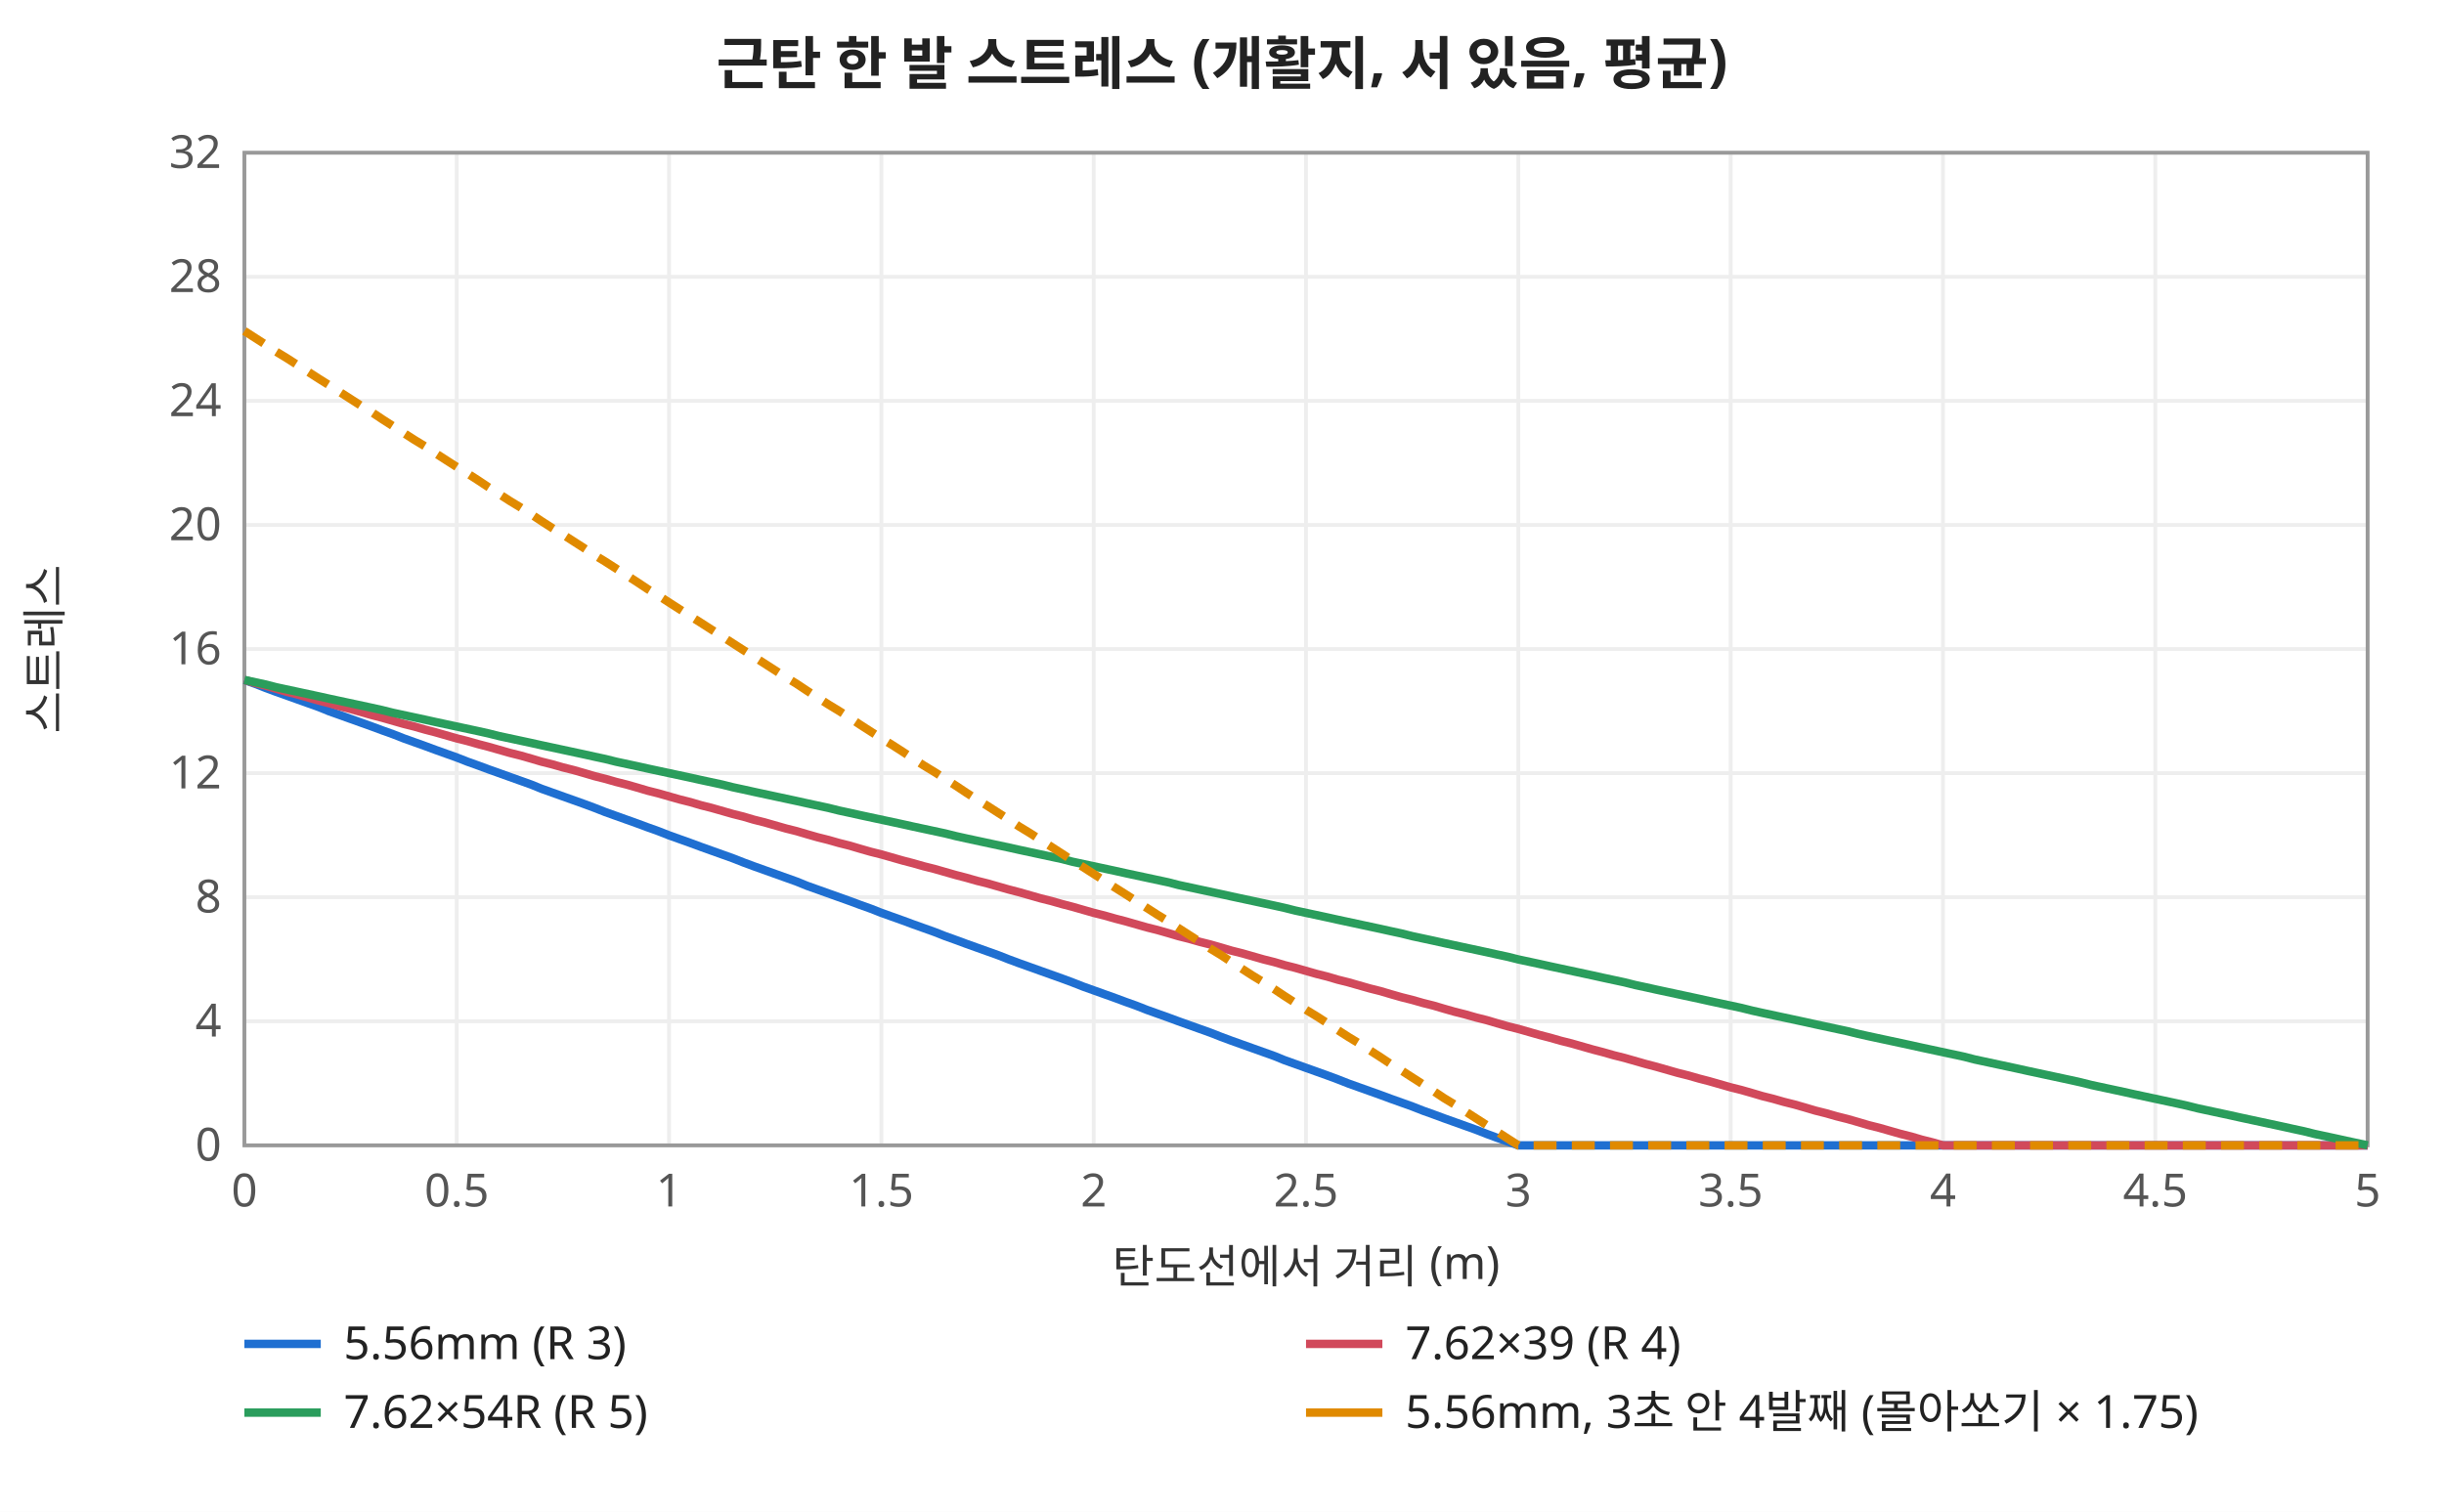
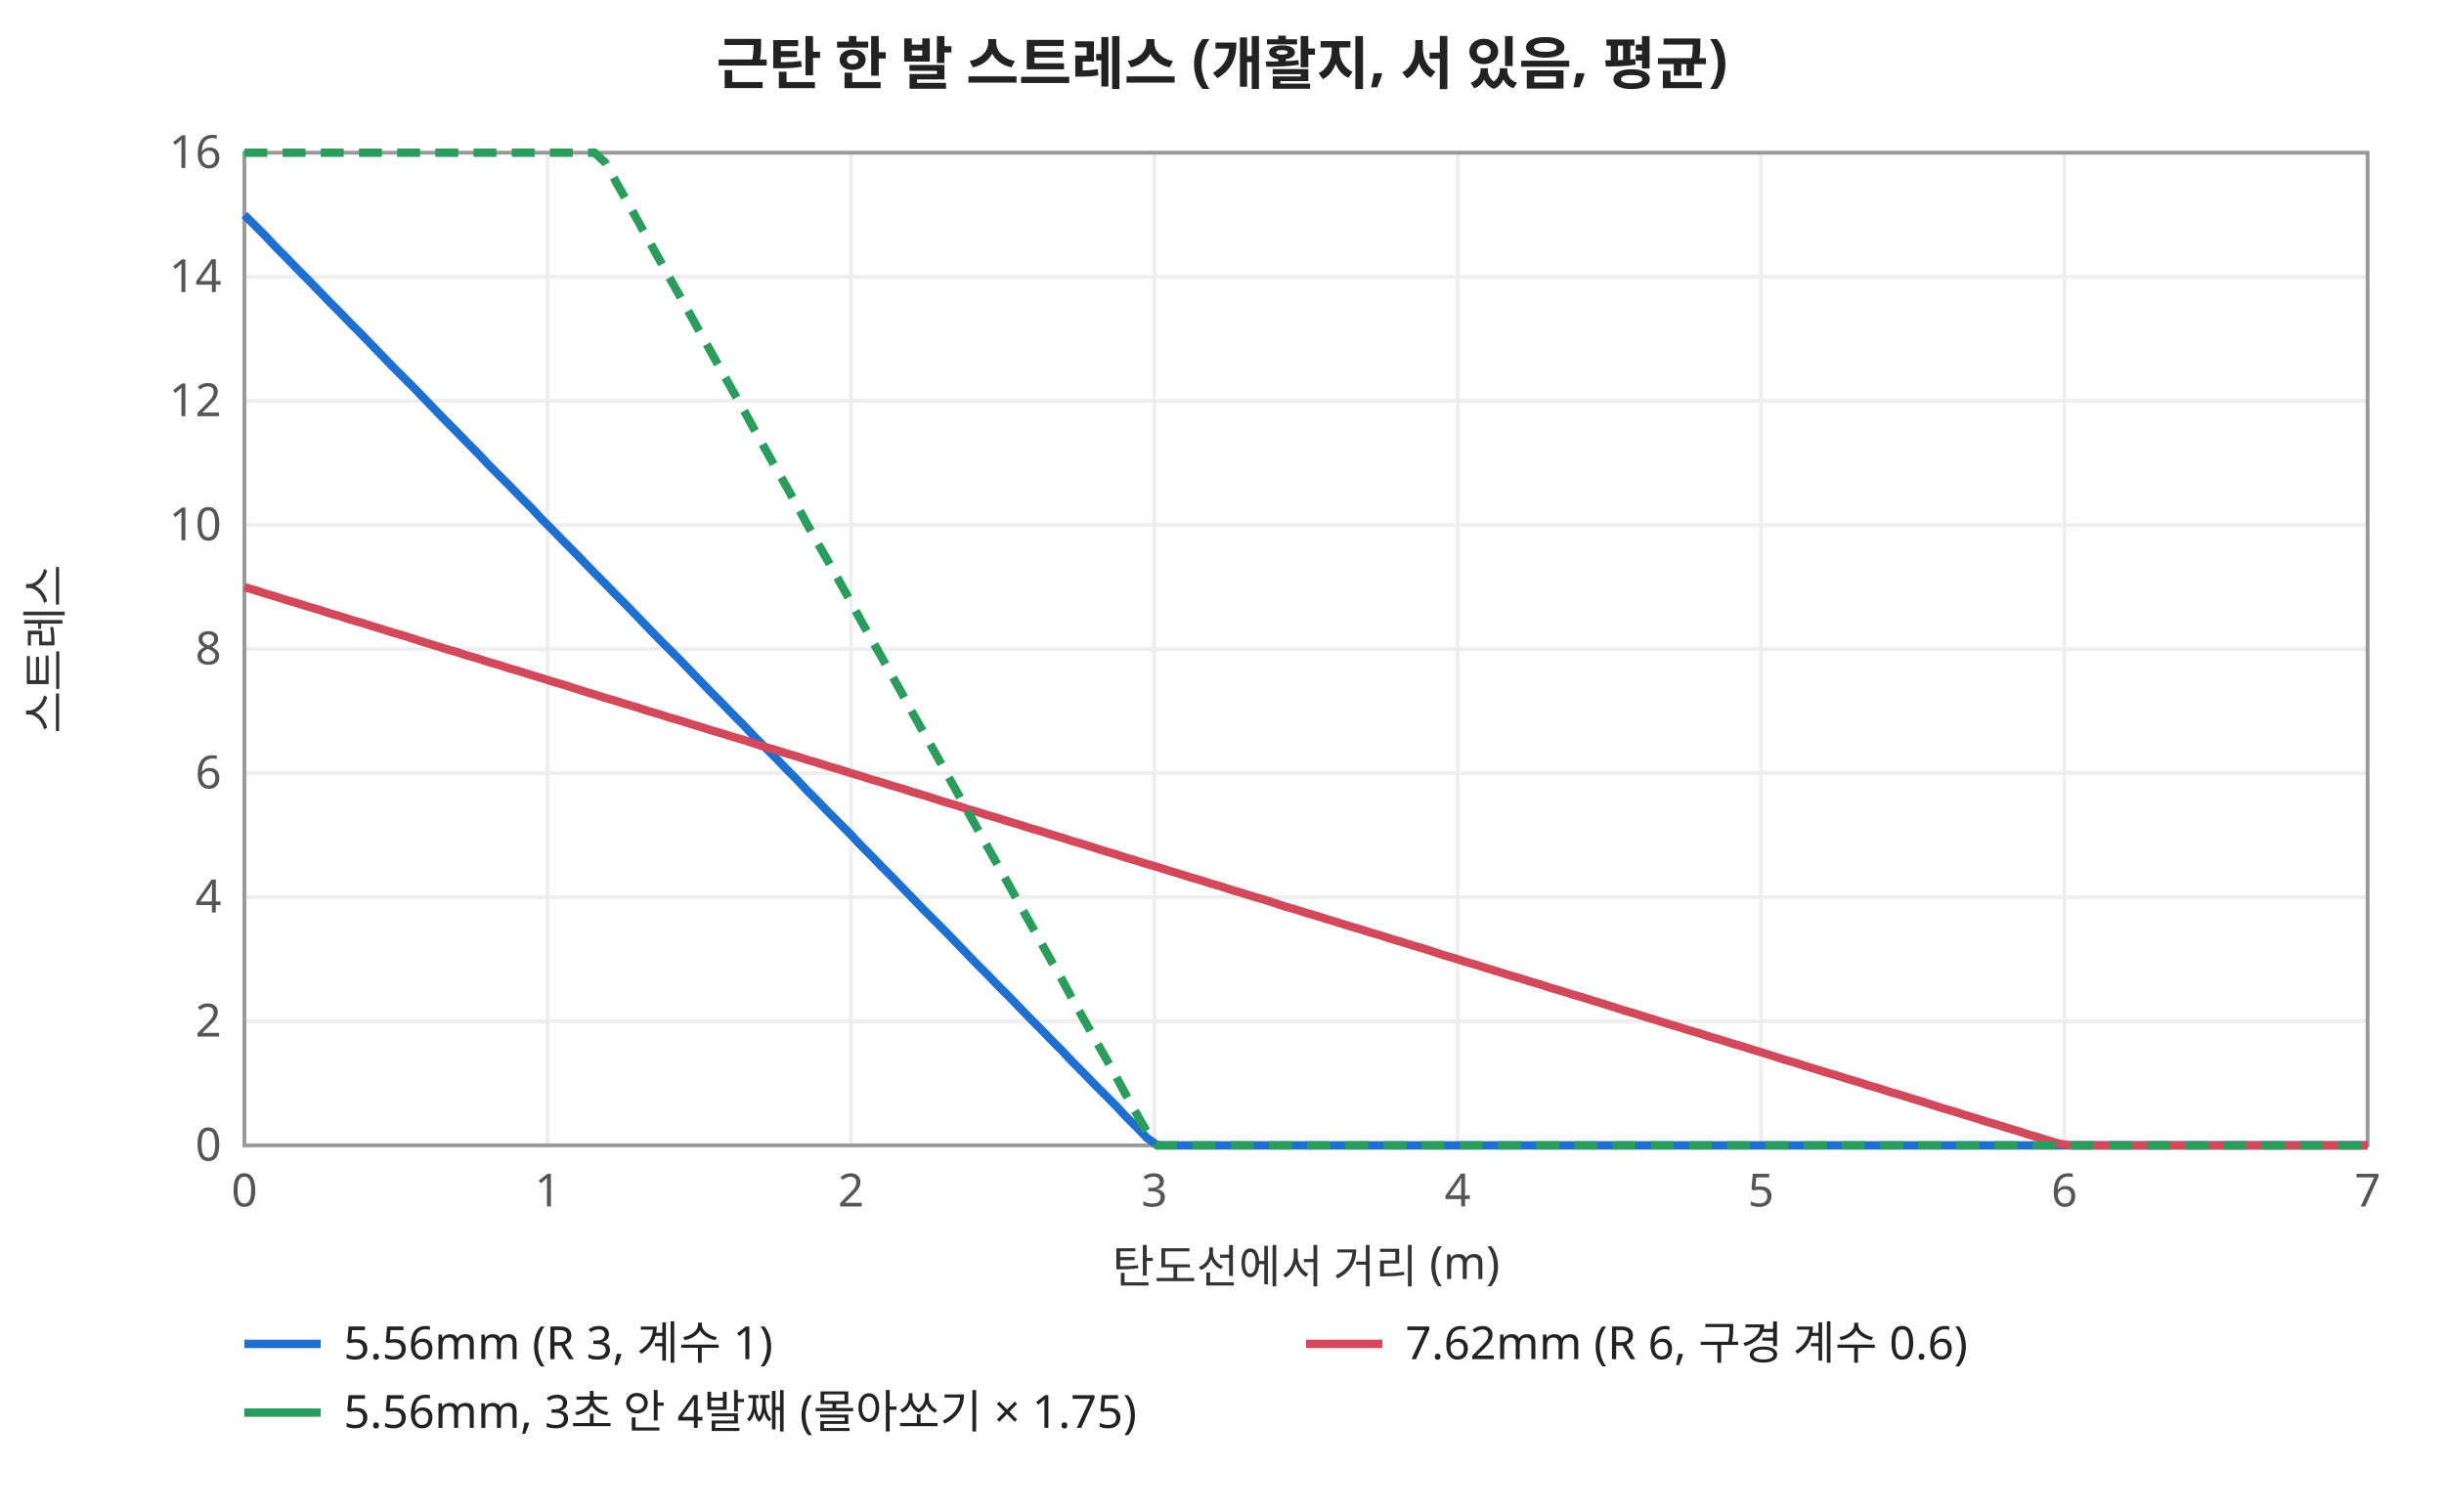
<svg xmlns="http://www.w3.org/2000/svg" width="640" height="396" viewBox="0 0 640 396" font-family="'Noto Sans KR', 'Malgun Gothic', 'Apple SD Gothic Neo', sans-serif" font-size="12">
  <rect width="640" height="396" fill="#fff" />
  <text x="320" y="22" text-anchor="middle" font-size="15" font-weight="bold" fill="#222">근탄 한 발 스트레스 (개활지, 서 있음, 평균)</text>
  <line x1="64" x2="64" y1="40" y2="300" stroke="#eee" />
  <text x="64" y="316" text-anchor="middle" fill="#555">0</text>
-   <line x1="119.6" x2="119.6" y1="40" y2="300" stroke="#eee" />
-   <text x="119.6" y="316" text-anchor="middle" fill="#555">0.5</text>
-   <line x1="175.2" x2="175.2" y1="40" y2="300" stroke="#eee" />
-   <text x="175.2" y="316" text-anchor="middle" fill="#555">1</text>
-   <line x1="230.8" x2="230.8" y1="40" y2="300" stroke="#eee" />
-   <text x="230.8" y="316" text-anchor="middle" fill="#555">1.5</text>
-   <line x1="286.4" x2="286.4" y1="40" y2="300" stroke="#eee" />
-   <text x="286.4" y="316" text-anchor="middle" fill="#555">2</text>
-   <line x1="342" x2="342" y1="40" y2="300" stroke="#eee" />
-   <text x="342" y="316" text-anchor="middle" fill="#555">2.5</text>
-   <line x1="397.6" x2="397.6" y1="40" y2="300" stroke="#eee" />
-   <text x="397.6" y="316" text-anchor="middle" fill="#555">3</text>
-   <line x1="453.2" x2="453.2" y1="40" y2="300" stroke="#eee" />
-   <text x="453.2" y="316" text-anchor="middle" fill="#555">3.5</text>
-   <line x1="508.8" x2="508.8" y1="40" y2="300" stroke="#eee" />
-   <text x="508.8" y="316" text-anchor="middle" fill="#555">4</text>
-   <line x1="564.4" x2="564.4" y1="40" y2="300" stroke="#eee" />
-   <text x="564.4" y="316" text-anchor="middle" fill="#555">4.5</text>
+   <line x1="143.429" x2="143.429" y1="40" y2="300" stroke="#eee" />
+   <text x="143.429" y="316" text-anchor="middle" fill="#555">1</text>
+   <line x1="222.857" x2="222.857" y1="40" y2="300" stroke="#eee" />
+   <text x="222.857" y="316" text-anchor="middle" fill="#555">2</text>
+   <line x1="302.286" x2="302.286" y1="40" y2="300" stroke="#eee" />
+   <text x="302.286" y="316" text-anchor="middle" fill="#555">3</text>
+   <line x1="381.714" x2="381.714" y1="40" y2="300" stroke="#eee" />
+   <text x="381.714" y="316" text-anchor="middle" fill="#555">4</text>
+   <line x1="461.143" x2="461.143" y1="40" y2="300" stroke="#eee" />
+   <text x="461.143" y="316" text-anchor="middle" fill="#555">5</text>
+   <line x1="540.571" x2="540.571" y1="40" y2="300" stroke="#eee" />
+   <text x="540.571" y="316" text-anchor="middle" fill="#555">6</text>
  <line x1="620" x2="620" y1="40" y2="300" stroke="#eee" />
-   <text x="620" y="316" text-anchor="middle" fill="#555">5</text>
+   <text x="620" y="316" text-anchor="middle" fill="#555">7</text>
  <line x1="64" x2="620" y1="300" y2="300" stroke="#eee" />
  <text x="58" y="304" text-anchor="end" fill="#555">0</text>
  <line x1="64" x2="620" y1="267.5" y2="267.5" stroke="#eee" />
-   <text x="58" y="271.5" text-anchor="end" fill="#555">4</text>
+   <text x="58" y="271.5" text-anchor="end" fill="#555">2</text>
  <line x1="64" x2="620" y1="235" y2="235" stroke="#eee" />
-   <text x="58" y="239" text-anchor="end" fill="#555">8</text>
+   <text x="58" y="239" text-anchor="end" fill="#555">4</text>
  <line x1="64" x2="620" y1="202.5" y2="202.5" stroke="#eee" />
-   <text x="58" y="206.5" text-anchor="end" fill="#555">12</text>
+   <text x="58" y="206.5" text-anchor="end" fill="#555">6</text>
  <line x1="64" x2="620" y1="170" y2="170" stroke="#eee" />
-   <text x="58" y="174" text-anchor="end" fill="#555">16</text>
+   <text x="58" y="174" text-anchor="end" fill="#555">8</text>
  <line x1="64" x2="620" y1="137.5" y2="137.5" stroke="#eee" />
-   <text x="58" y="141.5" text-anchor="end" fill="#555">20</text>
+   <text x="58" y="141.5" text-anchor="end" fill="#555">10</text>
  <line x1="64" x2="620" y1="105" y2="105" stroke="#eee" />
-   <text x="58" y="109" text-anchor="end" fill="#555">24</text>
+   <text x="58" y="109" text-anchor="end" fill="#555">12</text>
  <line x1="64" x2="620" y1="72.5" y2="72.5" stroke="#eee" />
-   <text x="58" y="76.5" text-anchor="end" fill="#555">28</text>
+   <text x="58" y="76.5" text-anchor="end" fill="#555">14</text>
  <line x1="64" x2="620" y1="40" y2="40" stroke="#eee" />
-   <text x="58" y="44" text-anchor="end" fill="#555">32</text>
+   <text x="58" y="44" text-anchor="end" fill="#555">16</text>
  <rect x="64" y="40" width="556" height="260" fill="none" stroke="#999" />
  <text x="342" y="336" text-anchor="middle" fill="#333">탄도선에서 거리 (m)</text>
  <text transform="translate(16 170) rotate(-90)" text-anchor="middle" fill="#333">스트레스</text>
-   <path d="M64.0,178.1L66.8,179.1L69.6,180.2L72.3,181.2L75.1,182.2L77.9,183.2L80.7,184.2L83.5,185.2L86.2,186.3L89.0,187.3L91.8,188.3L94.6,189.3L97.4,190.3L100.1,191.3L102.9,192.3L105.7,193.4L108.5,194.4L111.3,195.4L114.0,196.4L116.8,197.4L119.6,198.4L122.4,199.5L125.2,200.5L127.9,201.5L130.7,202.5L133.5,203.5L136.3,204.5L139.1,205.5L141.8,206.6L144.6,207.6L147.4,208.6L150.2,209.6L153.0,210.6L155.7,211.6L158.5,212.7L161.3,213.7L164.1,214.7L166.9,215.7L169.6,216.7L172.4,217.7L175.2,218.8L178.0,219.8L180.8,220.8L183.5,221.8L186.3,222.8L189.1,223.8L191.9,224.8L194.7,225.9L197.4,226.9L200.2,227.9L203.0,228.9L205.8,229.9L208.6,230.9L211.3,232.0L214.1,233.0L216.9,234.0L219.7,235.0L222.5,236.0L225.2,237.0L228.0,238.0L230.8,239.1L233.6,240.1L236.4,241.1L239.1,242.1L241.9,243.1L244.7,244.1L247.5,245.2L250.3,246.2L253.0,247.2L255.8,248.2L258.6,249.2L261.4,250.2L264.2,251.3L266.9,252.3L269.7,253.3L272.5,254.3L275.3,255.3L278.1,256.3L280.8,257.3L283.6,258.4L286.4,259.4L289.2,260.4L292.0,261.4L294.7,262.4L297.5,263.4L300.3,264.5L303.1,265.5L305.9,266.5L308.6,267.5L311.4,268.5L314.2,269.5L317.0,270.5L319.8,271.6L322.5,272.6L325.3,273.6L328.1,274.6L330.9,275.6L333.7,276.6L336.4,277.7L339.2,278.7L342.0,279.7L344.8,280.7L347.6,281.7L350.3,282.7L353.1,283.8L355.9,284.8L358.7,285.8L361.5,286.8L364.2,287.8L367.0,288.8L369.8,289.8L372.6,290.9L375.4,291.9L378.1,292.9L380.9,293.9L383.7,294.9L386.5,295.9L389.3,297.0L392.0,298.0L394.8,299.0L397.6,300.0L400.4,300.0L403.2,300.0L405.9,300.0L408.7,300.0L411.5,300.0L414.3,300.0L417.1,300.0L419.8,300.0L422.6,300.0L425.4,300.0L428.2,300.0L431.0,300.0L433.7,300.0L436.5,300.0L439.3,300.0L442.1,300.0L444.9,300.0L447.6,300.0L450.4,300.0L453.2,300.0L456.0,300.0L458.8,300.0L461.5,300.0L464.3,300.0L467.1,300.0L469.9,300.0L472.7,300.0L475.4,300.0L478.2,300.0L481.0,300.0L483.8,300.0L486.6,300.0L489.3,300.0L492.1,300.0L494.9,300.0L497.7,300.0L500.5,300.0L503.2,300.0L506.0,300.0L508.8,300.0L511.6,300.0L514.4,300.0L517.1,300.0L519.9,300.0L522.7,300.0L525.5,300.0L528.3,300.0L531.0,300.0L533.8,300.0L536.6,300.0L539.4,300.0L542.2,300.0L544.9,300.0L547.7,300.0L550.5,300.0L553.3,300.0L556.1,300.0L558.8,300.0L561.6,300.0L564.4,300.0L567.2,300.0L570.0,300.0L572.7,300.0L575.5,300.0L578.3,300.0L581.1,300.0L583.9,300.0L586.6,300.0L589.4,300.0L592.2,300.0L595.0,300.0L597.8,300.0L600.5,300.0L603.3,300.0L606.1,300.0L608.9,300.0L611.7,300.0L614.4,300.0L617.2,300.0L620.0,300.0" fill="none" stroke="#1f6fd1" stroke-width="2.2" />
+   <path d="M64.0,56.3L66.8,59.1L69.6,61.9L72.3,64.8L75.1,67.6L77.9,70.5L80.7,73.3L83.5,76.2L86.2,79.0L89.0,81.8L91.8,84.7L94.6,87.5L97.4,90.4L100.1,93.2L102.9,96.1L105.7,98.9L108.5,101.7L111.3,104.6L114.0,107.4L116.8,110.3L119.6,113.1L122.4,116.0L125.2,118.8L127.9,121.7L130.7,124.5L133.5,127.3L136.3,130.2L139.1,133.0L141.8,135.9L144.6,138.7L147.4,141.6L150.2,144.4L153.0,147.3L155.7,150.1L158.5,152.9L161.3,155.8L164.1,158.6L166.9,161.5L169.6,164.3L172.4,167.2L175.2,170.0L178.0,172.8L180.8,175.7L183.5,178.5L186.3,181.4L189.1,184.2L191.9,187.1L194.7,189.9L197.4,192.8L200.2,195.6L203.0,198.4L205.8,201.3L208.6,204.1L211.3,207.0L214.1,209.8L216.9,212.7L219.7,215.5L222.5,218.3L225.2,221.2L228.0,224.0L230.8,226.9L233.6,229.7L236.4,232.6L239.1,235.4L241.9,238.3L244.7,241.1L247.5,243.9L250.3,246.8L253.0,249.6L255.8,252.5L258.6,255.3L261.4,258.2L264.2,261.0L266.9,263.8L269.7,266.7L272.5,269.5L275.3,272.4L278.1,275.2L280.8,278.1L283.6,280.9L286.4,283.8L289.2,286.6L292.0,289.4L294.7,292.3L297.5,295.1L300.3,298.0L303.1,300.0L305.9,300.0L308.6,300.0L311.4,300.0L314.2,300.0L317.0,300.0L319.8,300.0L322.5,300.0L325.3,300.0L328.1,300.0L330.9,300.0L333.7,300.0L336.4,300.0L339.2,300.0L342.0,300.0L344.8,300.0L347.6,300.0L350.3,300.0L353.1,300.0L355.9,300.0L358.7,300.0L361.5,300.0L364.2,300.0L367.0,300.0L369.8,300.0L372.6,300.0L375.4,300.0L378.1,300.0L380.9,300.0L383.7,300.0L386.5,300.0L389.3,300.0L392.0,300.0L394.8,300.0L397.6,300.0L400.4,300.0L403.2,300.0L405.9,300.0L408.7,300.0L411.5,300.0L414.3,300.0L417.1,300.0L419.8,300.0L422.6,300.0L425.4,300.0L428.2,300.0L431.0,300.0L433.7,300.0L436.5,300.0L439.3,300.0L442.1,300.0L444.9,300.0L447.6,300.0L450.4,300.0L453.2,300.0L456.0,300.0L458.8,300.0L461.5,300.0L464.3,300.0L467.1,300.0L469.9,300.0L472.7,300.0L475.4,300.0L478.2,300.0L481.0,300.0L483.8,300.0L486.6,300.0L489.3,300.0L492.1,300.0L494.9,300.0L497.7,300.0L500.5,300.0L503.2,300.0L506.0,300.0L508.8,300.0L511.6,300.0L514.4,300.0L517.1,300.0L519.9,300.0L522.7,300.0L525.5,300.0L528.3,300.0L531.0,300.0L533.8,300.0L536.6,300.0L539.4,300.0L542.2,300.0L544.9,300.0L547.7,300.0L550.5,300.0L553.3,300.0L556.1,300.0L558.8,300.0L561.6,300.0L564.4,300.0L567.2,300.0L570.0,300.0L572.7,300.0L575.5,300.0L578.3,300.0L581.1,300.0L583.9,300.0L586.6,300.0L589.4,300.0L592.2,300.0L595.0,300.0L597.8,300.0L600.5,300.0L603.3,300.0L606.1,300.0L608.9,300.0L611.7,300.0L614.4,300.0L617.2,300.0L620.0,300.0" fill="none" stroke="#1f6fd1" stroke-width="2.2" />
  <line x1="64" x2="84" y1="352" y2="352" stroke="#1f6fd1" stroke-width="2.2" />
-   <text x="90" y="356" fill="#222">5.56mm (R 3)</text>
-   <path d="M64.0,178.1L66.8,178.9L69.6,179.6L72.3,180.4L75.1,181.2L77.9,181.9L80.7,182.7L83.5,183.5L86.2,184.2L89.0,185.0L91.8,185.7L94.6,186.5L97.4,187.3L100.1,188.0L102.9,188.8L105.7,189.6L108.5,190.3L111.3,191.1L114.0,191.8L116.8,192.6L119.6,193.4L122.4,194.1L125.2,194.9L127.9,195.6L130.7,196.4L133.5,197.2L136.3,197.9L139.1,198.7L141.8,199.5L144.6,200.2L147.4,201.0L150.2,201.7L153.0,202.5L155.7,203.3L158.5,204.0L161.3,204.8L164.1,205.5L166.9,206.3L169.6,207.1L172.4,207.8L175.2,208.6L178.0,209.4L180.8,210.1L183.5,210.9L186.3,211.6L189.1,212.4L191.9,213.2L194.7,213.9L197.4,214.7L200.2,215.4L203.0,216.2L205.8,217.0L208.6,217.7L211.3,218.5L214.1,219.3L216.9,220.0L219.7,220.8L222.5,221.5L225.2,222.3L228.0,223.1L230.8,223.8L233.6,224.6L236.4,225.4L239.1,226.1L241.9,226.9L244.7,227.6L247.5,228.4L250.3,229.2L253.0,229.9L255.8,230.7L258.6,231.4L261.4,232.2L264.2,233.0L266.9,233.7L269.7,234.5L272.5,235.3L275.3,236.0L278.1,236.8L280.8,237.5L283.6,238.3L286.4,239.1L289.2,239.8L292.0,240.6L294.7,241.3L297.5,242.1L300.3,242.9L303.1,243.6L305.9,244.4L308.6,245.2L311.4,245.9L314.2,246.7L317.0,247.4L319.8,248.2L322.5,249.0L325.3,249.7L328.1,250.5L330.9,251.3L333.7,252.0L336.4,252.8L339.2,253.5L342.0,254.3L344.8,255.1L347.6,255.8L350.3,256.6L353.1,257.3L355.9,258.1L358.7,258.9L361.5,259.6L364.2,260.4L367.0,261.2L369.8,261.9L372.6,262.7L375.4,263.4L378.1,264.2L380.9,265.0L383.7,265.7L386.5,266.5L389.3,267.2L392.0,268.0L394.8,268.8L397.6,269.5L400.4,270.3L403.2,271.1L405.9,271.8L408.7,272.6L411.5,273.3L414.3,274.1L417.1,274.9L419.8,275.6L422.6,276.4L425.4,277.1L428.2,277.9L431.0,278.7L433.7,279.4L436.5,280.2L439.3,281.0L442.1,281.7L444.9,282.5L447.6,283.2L450.4,284.0L453.2,284.8L456.0,285.5L458.8,286.3L461.5,287.1L464.3,287.8L467.1,288.6L469.9,289.3L472.7,290.1L475.4,290.9L478.2,291.6L481.0,292.4L483.8,293.1L486.6,293.9L489.3,294.7L492.1,295.4L494.9,296.2L497.7,297.0L500.5,297.7L503.2,298.5L506.0,299.2L508.8,300.0L511.6,300.0L514.4,300.0L517.1,300.0L519.9,300.0L522.7,300.0L525.5,300.0L528.3,300.0L531.0,300.0L533.8,300.0L536.6,300.0L539.4,300.0L542.2,300.0L544.9,300.0L547.7,300.0L550.5,300.0L553.3,300.0L556.1,300.0L558.8,300.0L561.6,300.0L564.4,300.0L567.2,300.0L570.0,300.0L572.7,300.0L575.5,300.0L578.3,300.0L581.1,300.0L583.9,300.0L586.6,300.0L589.4,300.0L592.2,300.0L595.0,300.0L597.8,300.0L600.5,300.0L603.3,300.0L606.1,300.0L608.9,300.0L611.7,300.0L614.4,300.0L617.2,300.0L620.0,300.0" fill="none" stroke="#d1495b" stroke-width="2.2" />
+   <text x="90" y="356" fill="#222">5.56mm (R 3, 계수 1)</text>
+   <path d="M64.0,153.8L66.8,154.6L69.6,155.5L72.3,156.3L75.1,157.2L77.9,158.0L80.7,158.9L83.5,159.7L86.2,160.6L89.0,161.4L91.8,162.3L94.6,163.1L97.4,164.0L100.1,164.8L102.9,165.7L105.7,166.5L108.5,167.4L111.3,168.3L114.0,169.1L116.8,170.0L119.6,170.8L122.4,171.7L125.2,172.5L127.9,173.4L130.7,174.2L133.5,175.1L136.3,175.9L139.1,176.8L141.8,177.6L144.6,178.5L147.4,179.3L150.2,180.2L153.0,181.1L155.7,181.9L158.5,182.8L161.3,183.6L164.1,184.5L166.9,185.3L169.6,186.2L172.4,187.0L175.2,187.9L178.0,188.7L180.8,189.6L183.5,190.4L186.3,191.3L189.1,192.1L191.9,193.0L194.7,193.8L197.4,194.7L200.2,195.6L203.0,196.4L205.8,197.3L208.6,198.1L211.3,199.0L214.1,199.8L216.9,200.7L219.7,201.5L222.5,202.4L225.2,203.2L228.0,204.1L230.8,204.9L233.6,205.8L236.4,206.6L239.1,207.5L241.9,208.3L244.7,209.2L247.5,210.1L250.3,210.9L253.0,211.8L255.8,212.6L258.6,213.5L261.4,214.3L264.2,215.2L266.9,216.0L269.7,216.9L272.5,217.7L275.3,218.6L278.1,219.4L280.8,220.3L283.6,221.1L286.4,222.0L289.2,222.9L292.0,223.7L294.7,224.6L297.5,225.4L300.3,226.3L303.1,227.1L305.9,228.0L308.6,228.8L311.4,229.7L314.2,230.5L317.0,231.4L319.8,232.2L322.5,233.1L325.3,233.9L328.1,234.8L330.9,235.6L333.7,236.5L336.4,237.4L339.2,238.2L342.0,239.1L344.8,239.9L347.6,240.8L350.3,241.6L353.1,242.5L355.9,243.3L358.7,244.2L361.5,245.0L364.2,245.9L367.0,246.7L369.8,247.6L372.6,248.4L375.4,249.3L378.1,250.2L380.9,251.0L383.7,251.9L386.5,252.7L389.3,253.6L392.0,254.4L394.8,255.3L397.6,256.1L400.4,257.0L403.2,257.8L405.9,258.7L408.7,259.5L411.5,260.4L414.3,261.2L417.1,262.1L419.8,262.9L422.6,263.8L425.4,264.7L428.2,265.5L431.0,266.4L433.7,267.2L436.5,268.1L439.3,268.9L442.1,269.8L444.9,270.6L447.6,271.5L450.4,272.3L453.2,273.2L456.0,274.0L458.8,274.9L461.5,275.7L464.3,276.6L467.1,277.5L469.9,278.3L472.7,279.2L475.4,280.0L478.2,280.9L481.0,281.7L483.8,282.6L486.6,283.4L489.3,284.3L492.1,285.1L494.9,286.0L497.7,286.8L500.5,287.7L503.2,288.5L506.0,289.4L508.8,290.3L511.6,291.1L514.4,292.0L517.1,292.8L519.9,293.7L522.7,294.5L525.5,295.4L528.3,296.2L531.0,297.1L533.8,297.9L536.6,298.8L539.4,299.6L542.2,300.0L544.9,300.0L547.7,300.0L550.5,300.0L553.3,300.0L556.1,300.0L558.8,300.0L561.6,300.0L564.4,300.0L567.2,300.0L570.0,300.0L572.7,300.0L575.5,300.0L578.3,300.0L581.1,300.0L583.9,300.0L586.6,300.0L589.4,300.0L592.2,300.0L595.0,300.0L597.8,300.0L600.5,300.0L603.3,300.0L606.1,300.0L608.9,300.0L611.7,300.0L614.4,300.0L617.2,300.0L620.0,300.0" fill="none" stroke="#d1495b" stroke-width="2.2" />
  <line x1="342" x2="362" y1="352" y2="352" stroke="#d1495b" stroke-width="2.2" />
-   <text x="368" y="356" fill="#222">7.62×39 (R 4)</text>
-   <path d="M64.0,178.1L66.8,178.7L69.6,179.3L72.3,180.0L75.1,180.6L77.9,181.2L80.7,181.8L83.5,182.4L86.2,183.0L89.0,183.6L91.8,184.2L94.6,184.8L97.4,185.4L100.1,186.0L102.9,186.7L105.7,187.3L108.5,187.9L111.3,188.5L114.0,189.1L116.8,189.7L119.6,190.3L122.4,190.9L125.2,191.5L127.9,192.1L130.7,192.8L133.5,193.4L136.3,194.0L139.1,194.6L141.8,195.2L144.6,195.8L147.4,196.4L150.2,197.0L153.0,197.6L155.7,198.2L158.5,198.8L161.3,199.5L164.1,200.1L166.9,200.7L169.6,201.3L172.4,201.9L175.2,202.5L178.0,203.1L180.8,203.7L183.5,204.3L186.3,204.9L189.1,205.5L191.9,206.2L194.7,206.8L197.4,207.4L200.2,208.0L203.0,208.6L205.8,209.2L208.6,209.8L211.3,210.4L214.1,211.0L216.9,211.6L219.7,212.3L222.5,212.9L225.2,213.5L228.0,214.1L230.8,214.7L233.6,215.3L236.4,215.9L239.1,216.5L241.9,217.1L244.7,217.7L247.5,218.3L250.3,219.0L253.0,219.6L255.8,220.2L258.6,220.8L261.4,221.4L264.2,222.0L266.9,222.6L269.7,223.2L272.5,223.8L275.3,224.4L278.1,225.0L280.8,225.7L283.6,226.3L286.4,226.9L289.2,227.5L292.0,228.1L294.7,228.7L297.5,229.3L300.3,229.9L303.1,230.5L305.9,231.1L308.6,231.8L311.4,232.4L314.2,233.0L317.0,233.6L319.8,234.2L322.5,234.8L325.3,235.4L328.1,236.0L330.9,236.6L333.7,237.2L336.4,237.8L339.2,238.5L342.0,239.1L344.8,239.7L347.6,240.3L350.3,240.9L353.1,241.5L355.9,242.1L358.7,242.7L361.5,243.3L364.2,243.9L367.0,244.5L369.8,245.2L372.6,245.8L375.4,246.4L378.1,247.0L380.9,247.6L383.7,248.2L386.5,248.8L389.3,249.4L392.0,250.0L394.8,250.6L397.6,251.3L400.4,251.9L403.2,252.5L405.9,253.1L408.7,253.7L411.5,254.3L414.3,254.9L417.1,255.5L419.8,256.1L422.6,256.7L425.4,257.3L428.2,258.0L431.0,258.6L433.7,259.2L436.5,259.8L439.3,260.4L442.1,261.0L444.9,261.6L447.6,262.2L450.4,262.8L453.2,263.4L456.0,264.0L458.8,264.7L461.5,265.3L464.3,265.9L467.1,266.5L469.9,267.1L472.7,267.7L475.4,268.3L478.2,268.9L481.0,269.5L483.8,270.1L486.6,270.8L489.3,271.4L492.1,272.0L494.9,272.6L497.7,273.2L500.5,273.8L503.2,274.4L506.0,275.0L508.8,275.6L511.6,276.2L514.4,276.8L517.1,277.5L519.9,278.1L522.7,278.7L525.5,279.3L528.3,279.9L531.0,280.5L533.8,281.1L536.6,281.7L539.4,282.3L542.2,282.9L544.9,283.5L547.7,284.2L550.5,284.8L553.3,285.4L556.1,286.0L558.8,286.6L561.6,287.2L564.4,287.8L567.2,288.4L570.0,289.0L572.7,289.6L575.5,290.3L578.3,290.9L581.1,291.5L583.9,292.1L586.6,292.7L589.4,293.3L592.2,293.9L595.0,294.5L597.8,295.1L600.5,295.7L603.3,296.3L606.1,297.0L608.9,297.6L611.7,298.2L614.4,298.8L617.2,299.4L620.0,300.0" fill="none" stroke="#2a9d5c" stroke-width="2.2" />
+   <text x="368" y="356" fill="#222">7.62mm (R 6, 구경 계수 0.6)</text>
+   <path d="M64.0,40.0L66.8,40.0L69.6,40.0L72.3,40.0L75.1,40.0L77.9,40.0L80.7,40.0L83.5,40.0L86.2,40.0L89.0,40.0L91.8,40.0L94.6,40.0L97.4,40.0L100.1,40.0L102.9,40.0L105.7,40.0L108.5,40.0L111.3,40.0L114.0,40.0L116.8,40.0L119.6,40.0L122.4,40.0L125.2,40.0L127.9,40.0L130.7,40.0L133.5,40.0L136.3,40.0L139.1,40.0L141.8,40.0L144.6,40.0L147.4,40.0L150.2,40.0L153.0,40.0L155.7,40.0L158.5,42.6L161.3,47.6L164.1,52.6L166.9,57.6L169.6,62.5L172.4,67.5L175.2,72.5L178.0,77.5L180.8,82.5L183.5,87.4L186.3,92.4L189.1,97.4L191.9,102.4L194.7,107.3L197.4,112.3L200.2,117.3L203.0,122.3L205.8,127.2L208.6,132.2L211.3,137.2L214.1,142.2L216.9,147.1L219.7,152.1L222.5,157.1L225.2,162.1L228.0,167.1L230.8,172.0L233.6,177.0L236.4,182.0L239.1,187.0L241.9,191.9L244.7,196.9L247.5,201.9L250.3,206.9L253.0,211.8L255.8,216.8L258.6,221.8L261.4,226.8L264.2,231.8L266.9,236.7L269.7,241.7L272.5,246.7L275.3,251.7L278.1,256.6L280.8,261.6L283.6,266.6L286.4,271.6L289.2,276.5L292.0,281.5L294.7,286.5L297.5,291.5L300.3,296.4L303.1,300.0L305.9,300.0L308.6,300.0L311.4,300.0L314.2,300.0L317.0,300.0L319.8,300.0L322.5,300.0L325.3,300.0L328.1,300.0L330.9,300.0L333.7,300.0L336.4,300.0L339.2,300.0L342.0,300.0L344.8,300.0L347.6,300.0L350.3,300.0L353.1,300.0L355.9,300.0L358.7,300.0L361.5,300.0L364.2,300.0L367.0,300.0L369.8,300.0L372.6,300.0L375.4,300.0L378.1,300.0L380.9,300.0L383.7,300.0L386.5,300.0L389.3,300.0L392.0,300.0L394.8,300.0L397.6,300.0L400.4,300.0L403.2,300.0L405.9,300.0L408.7,300.0L411.5,300.0L414.3,300.0L417.1,300.0L419.8,300.0L422.6,300.0L425.4,300.0L428.2,300.0L431.0,300.0L433.7,300.0L436.5,300.0L439.3,300.0L442.1,300.0L444.9,300.0L447.6,300.0L450.4,300.0L453.2,300.0L456.0,300.0L458.8,300.0L461.5,300.0L464.3,300.0L467.1,300.0L469.9,300.0L472.7,300.0L475.4,300.0L478.2,300.0L481.0,300.0L483.8,300.0L486.6,300.0L489.3,300.0L492.1,300.0L494.9,300.0L497.7,300.0L500.5,300.0L503.2,300.0L506.0,300.0L508.8,300.0L511.6,300.0L514.4,300.0L517.1,300.0L519.9,300.0L522.7,300.0L525.5,300.0L528.3,300.0L531.0,300.0L533.8,300.0L536.6,300.0L539.4,300.0L542.2,300.0L544.9,300.0L547.7,300.0L550.5,300.0L553.3,300.0L556.1,300.0L558.8,300.0L561.6,300.0L564.4,300.0L567.2,300.0L570.0,300.0L572.7,300.0L575.5,300.0L578.3,300.0L581.1,300.0L583.9,300.0L586.6,300.0L589.4,300.0L592.2,300.0L595.0,300.0L597.8,300.0L600.5,300.0L603.3,300.0L606.1,300.0L608.9,300.0L611.7,300.0L614.4,300.0L617.2,300.0L620.0,300.0" fill="none" stroke="#2a9d5c" stroke-width="2.2" stroke-dasharray="6 4" />
  <line x1="64" x2="84" y1="370" y2="370" stroke="#2a9d5c" stroke-width="2.2" />
-   <text x="90" y="374" fill="#222">7.62×54R (R 5)</text>
-   <path d="M64.0,86.7L66.8,88.5L69.6,90.3L72.3,92.1L75.1,93.8L77.9,95.6L80.7,97.4L83.5,99.2L86.2,100.9L89.0,102.7L91.8,104.5L94.6,106.3L97.4,108.0L100.1,109.8L102.9,111.6L105.7,113.4L108.5,115.2L111.3,116.9L114.0,118.7L116.8,120.5L119.6,122.3L122.4,124.0L125.2,125.8L127.9,127.6L130.7,129.4L133.5,131.2L136.3,132.9L139.1,134.7L141.8,136.5L144.6,138.3L147.4,140.0L150.2,141.8L153.0,143.6L155.7,145.4L158.5,147.1L161.3,148.9L164.1,150.7L166.9,152.5L169.6,154.3L172.4,156.0L175.2,157.8L178.0,159.6L180.8,161.4L183.5,163.1L186.3,164.9L189.1,166.7L191.9,168.5L194.7,170.3L197.4,172.0L200.2,173.8L203.0,175.6L205.8,177.4L208.6,179.1L211.3,180.9L214.1,182.7L216.9,184.5L219.7,186.2L222.5,188.0L225.2,189.8L228.0,191.6L230.8,193.4L233.6,195.1L236.4,196.9L239.1,198.7L241.9,200.5L244.7,202.2L247.5,204.0L250.3,205.8L253.0,207.6L255.8,209.4L258.6,211.1L261.4,212.9L264.2,214.7L266.9,216.5L269.7,218.2L272.5,220.0L275.3,221.8L278.1,223.6L280.8,225.4L283.6,227.1L286.4,228.9L289.2,230.7L292.0,232.5L294.7,234.2L297.5,236.0L300.3,237.8L303.1,239.6L305.9,241.3L308.6,243.1L311.4,244.9L314.2,246.7L317.0,248.5L319.8,250.2L322.5,252.0L325.3,253.8L328.1,255.6L330.9,257.3L333.7,259.1L336.4,260.9L339.2,262.7L342.0,264.5L344.8,266.2L347.6,268.0L350.3,269.8L353.1,271.6L355.9,273.3L358.7,275.1L361.5,276.9L364.2,278.7L367.0,280.4L369.8,282.2L372.6,284.0L375.4,285.8L378.1,287.6L380.9,289.3L383.7,291.1L386.5,292.9L389.3,294.7L392.0,296.4L394.8,298.2L397.6,300.0L400.4,300.0L403.2,300.0L405.9,300.0L408.7,300.0L411.5,300.0L414.3,300.0L417.1,300.0L419.8,300.0L422.6,300.0L425.4,300.0L428.2,300.0L431.0,300.0L433.7,300.0L436.5,300.0L439.3,300.0L442.1,300.0L444.9,300.0L447.6,300.0L450.4,300.0L453.2,300.0L456.0,300.0L458.8,300.0L461.5,300.0L464.3,300.0L467.1,300.0L469.9,300.0L472.7,300.0L475.4,300.0L478.2,300.0L481.0,300.0L483.8,300.0L486.6,300.0L489.3,300.0L492.1,300.0L494.9,300.0L497.7,300.0L500.5,300.0L503.2,300.0L506.0,300.0L508.8,300.0L511.6,300.0L514.4,300.0L517.1,300.0L519.9,300.0L522.7,300.0L525.5,300.0L528.3,300.0L531.0,300.0L533.8,300.0L536.6,300.0L539.4,300.0L542.2,300.0L544.9,300.0L547.7,300.0L550.5,300.0L553.3,300.0L556.1,300.0L558.8,300.0L561.6,300.0L564.4,300.0L567.2,300.0L570.0,300.0L572.7,300.0L575.5,300.0L578.3,300.0L581.1,300.0L583.9,300.0L586.6,300.0L589.4,300.0L592.2,300.0L595.0,300.0L597.8,300.0L600.5,300.0L603.3,300.0L606.1,300.0L608.9,300.0L611.7,300.0L614.4,300.0L617.2,300.0L620.0,300.0" fill="none" stroke="#e08a00" stroke-width="2.2" stroke-dasharray="6 4" />
-   <line x1="342" x2="362" y1="370" y2="370" stroke="#e08a00" stroke-width="2.2" />
-   <text x="368" y="374" fill="#222">5.56mm, 3초 안 4발째 (몰아쏘기 × 1.75)</text>
+   <text x="90" y="374" fill="#222">5.56mm, 3초 안 4발째 (몰아쏘기 × 1.75)</text>
</svg>
